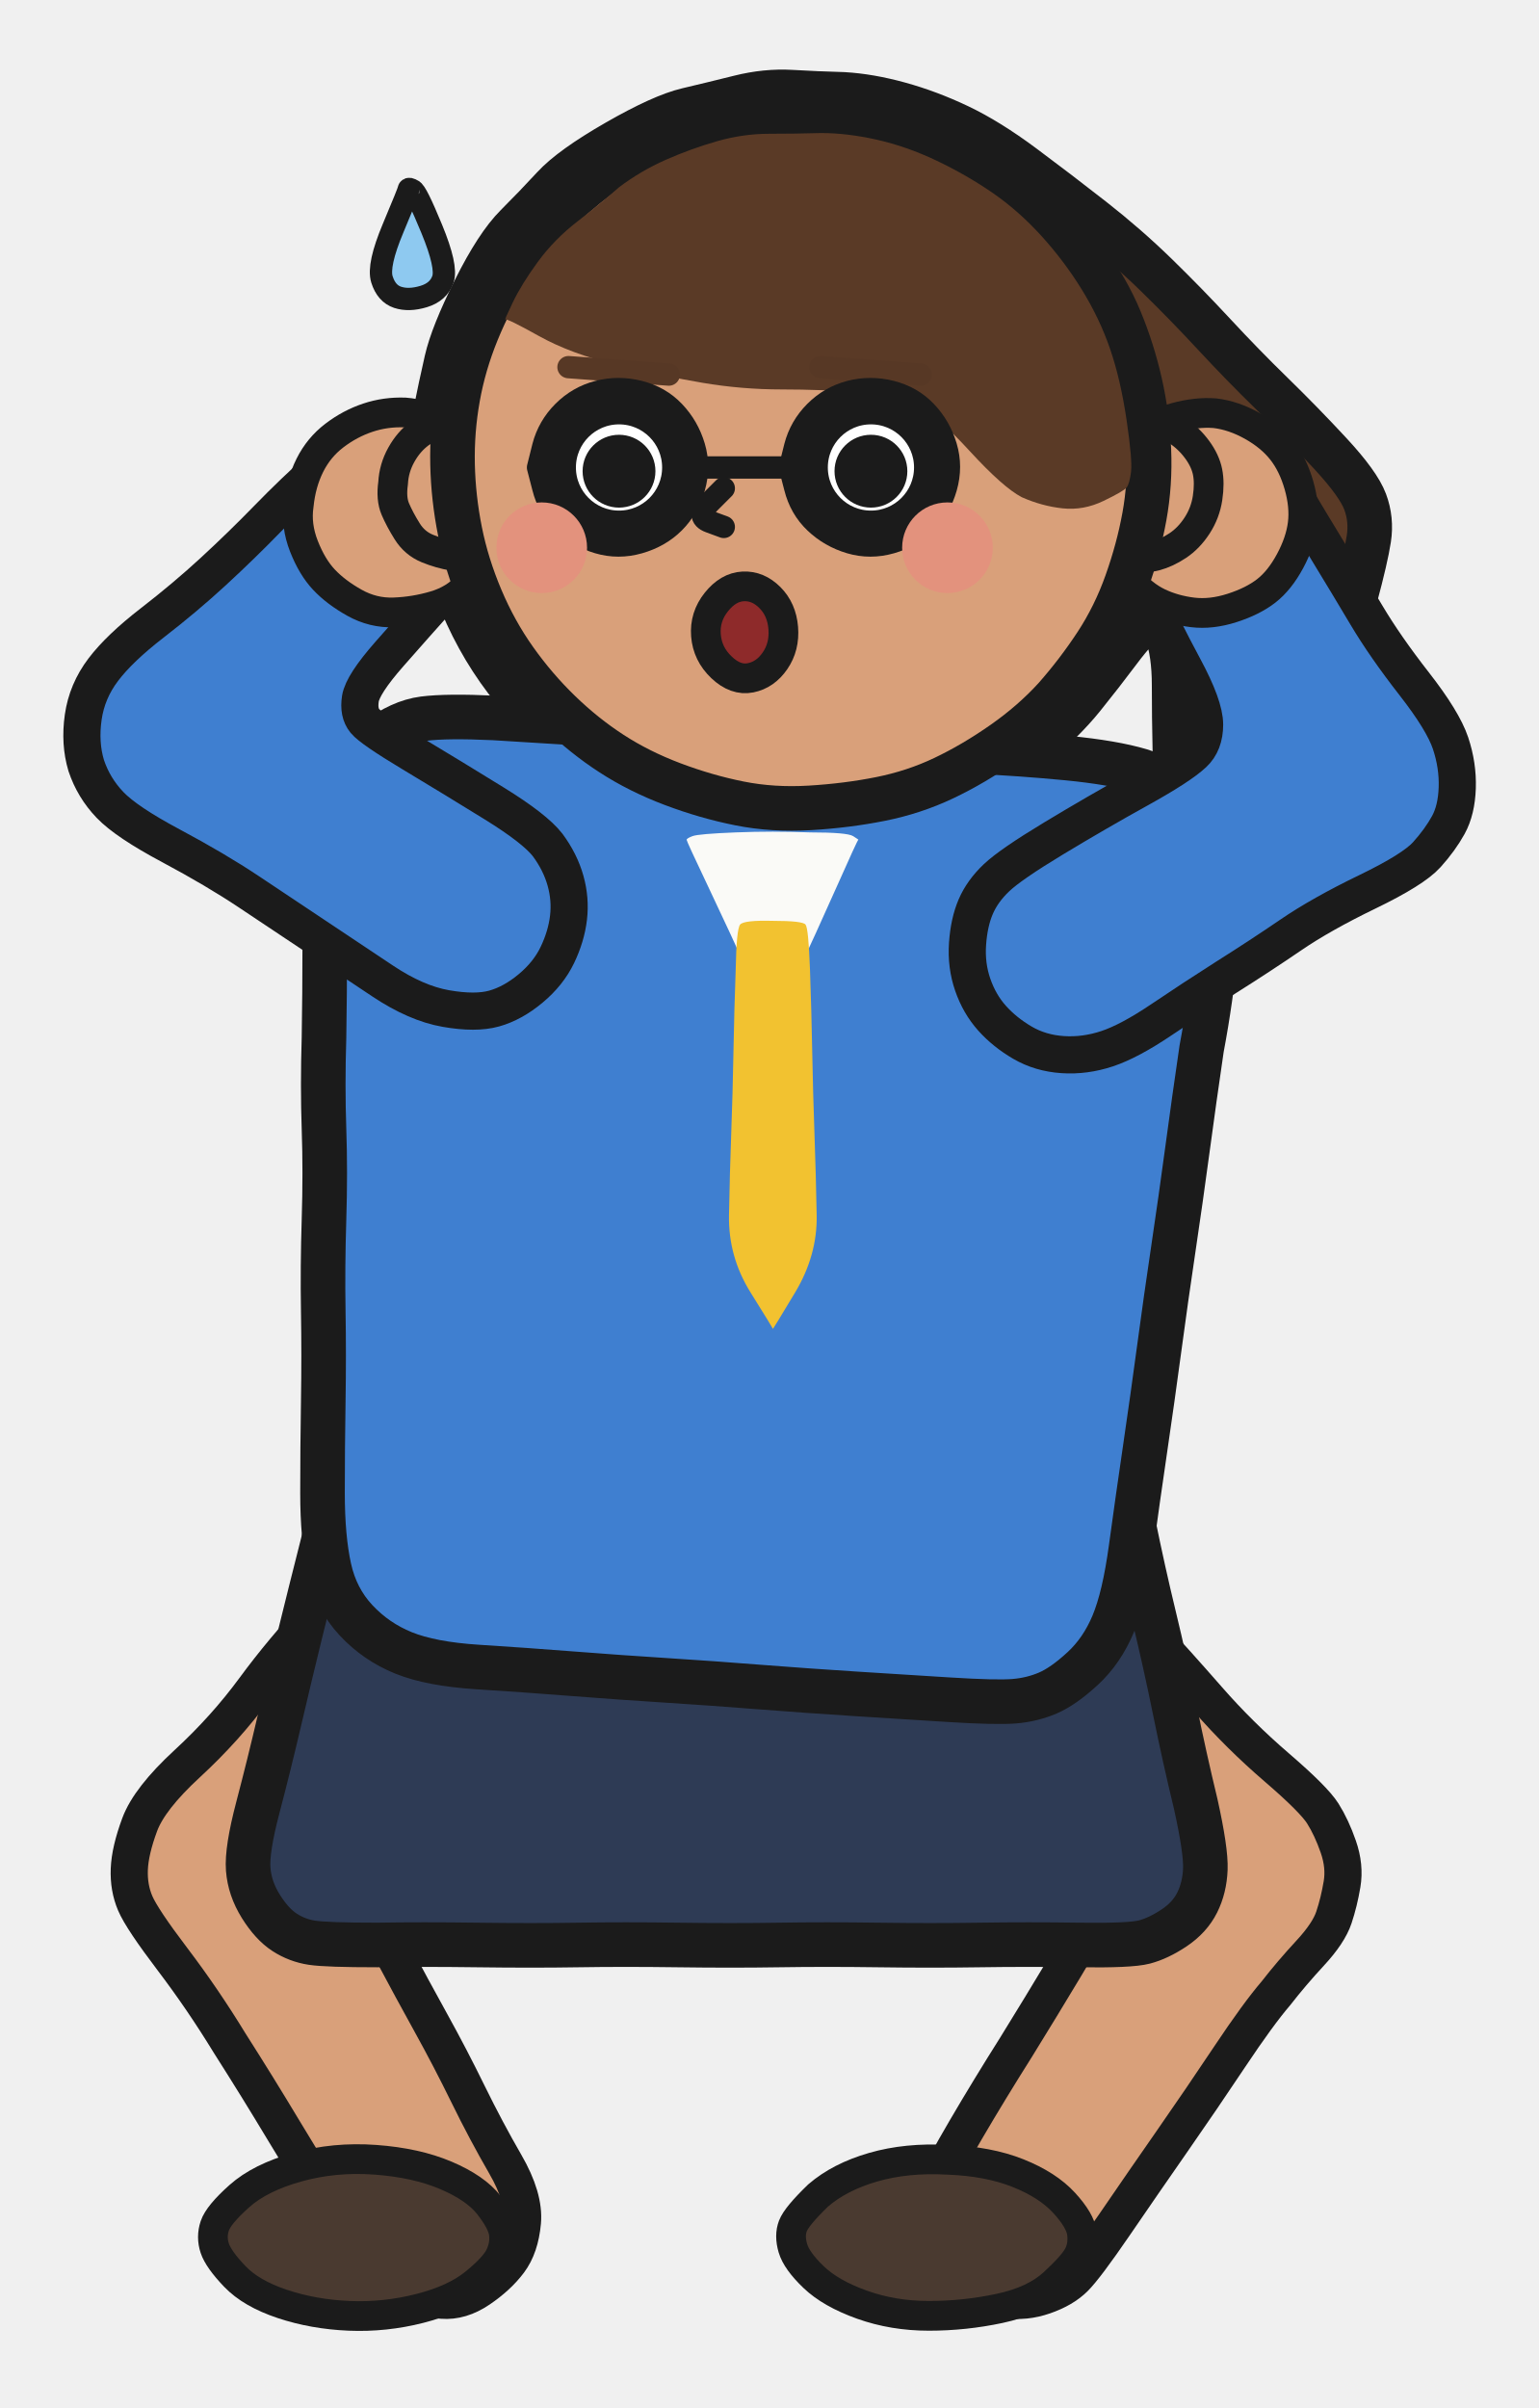
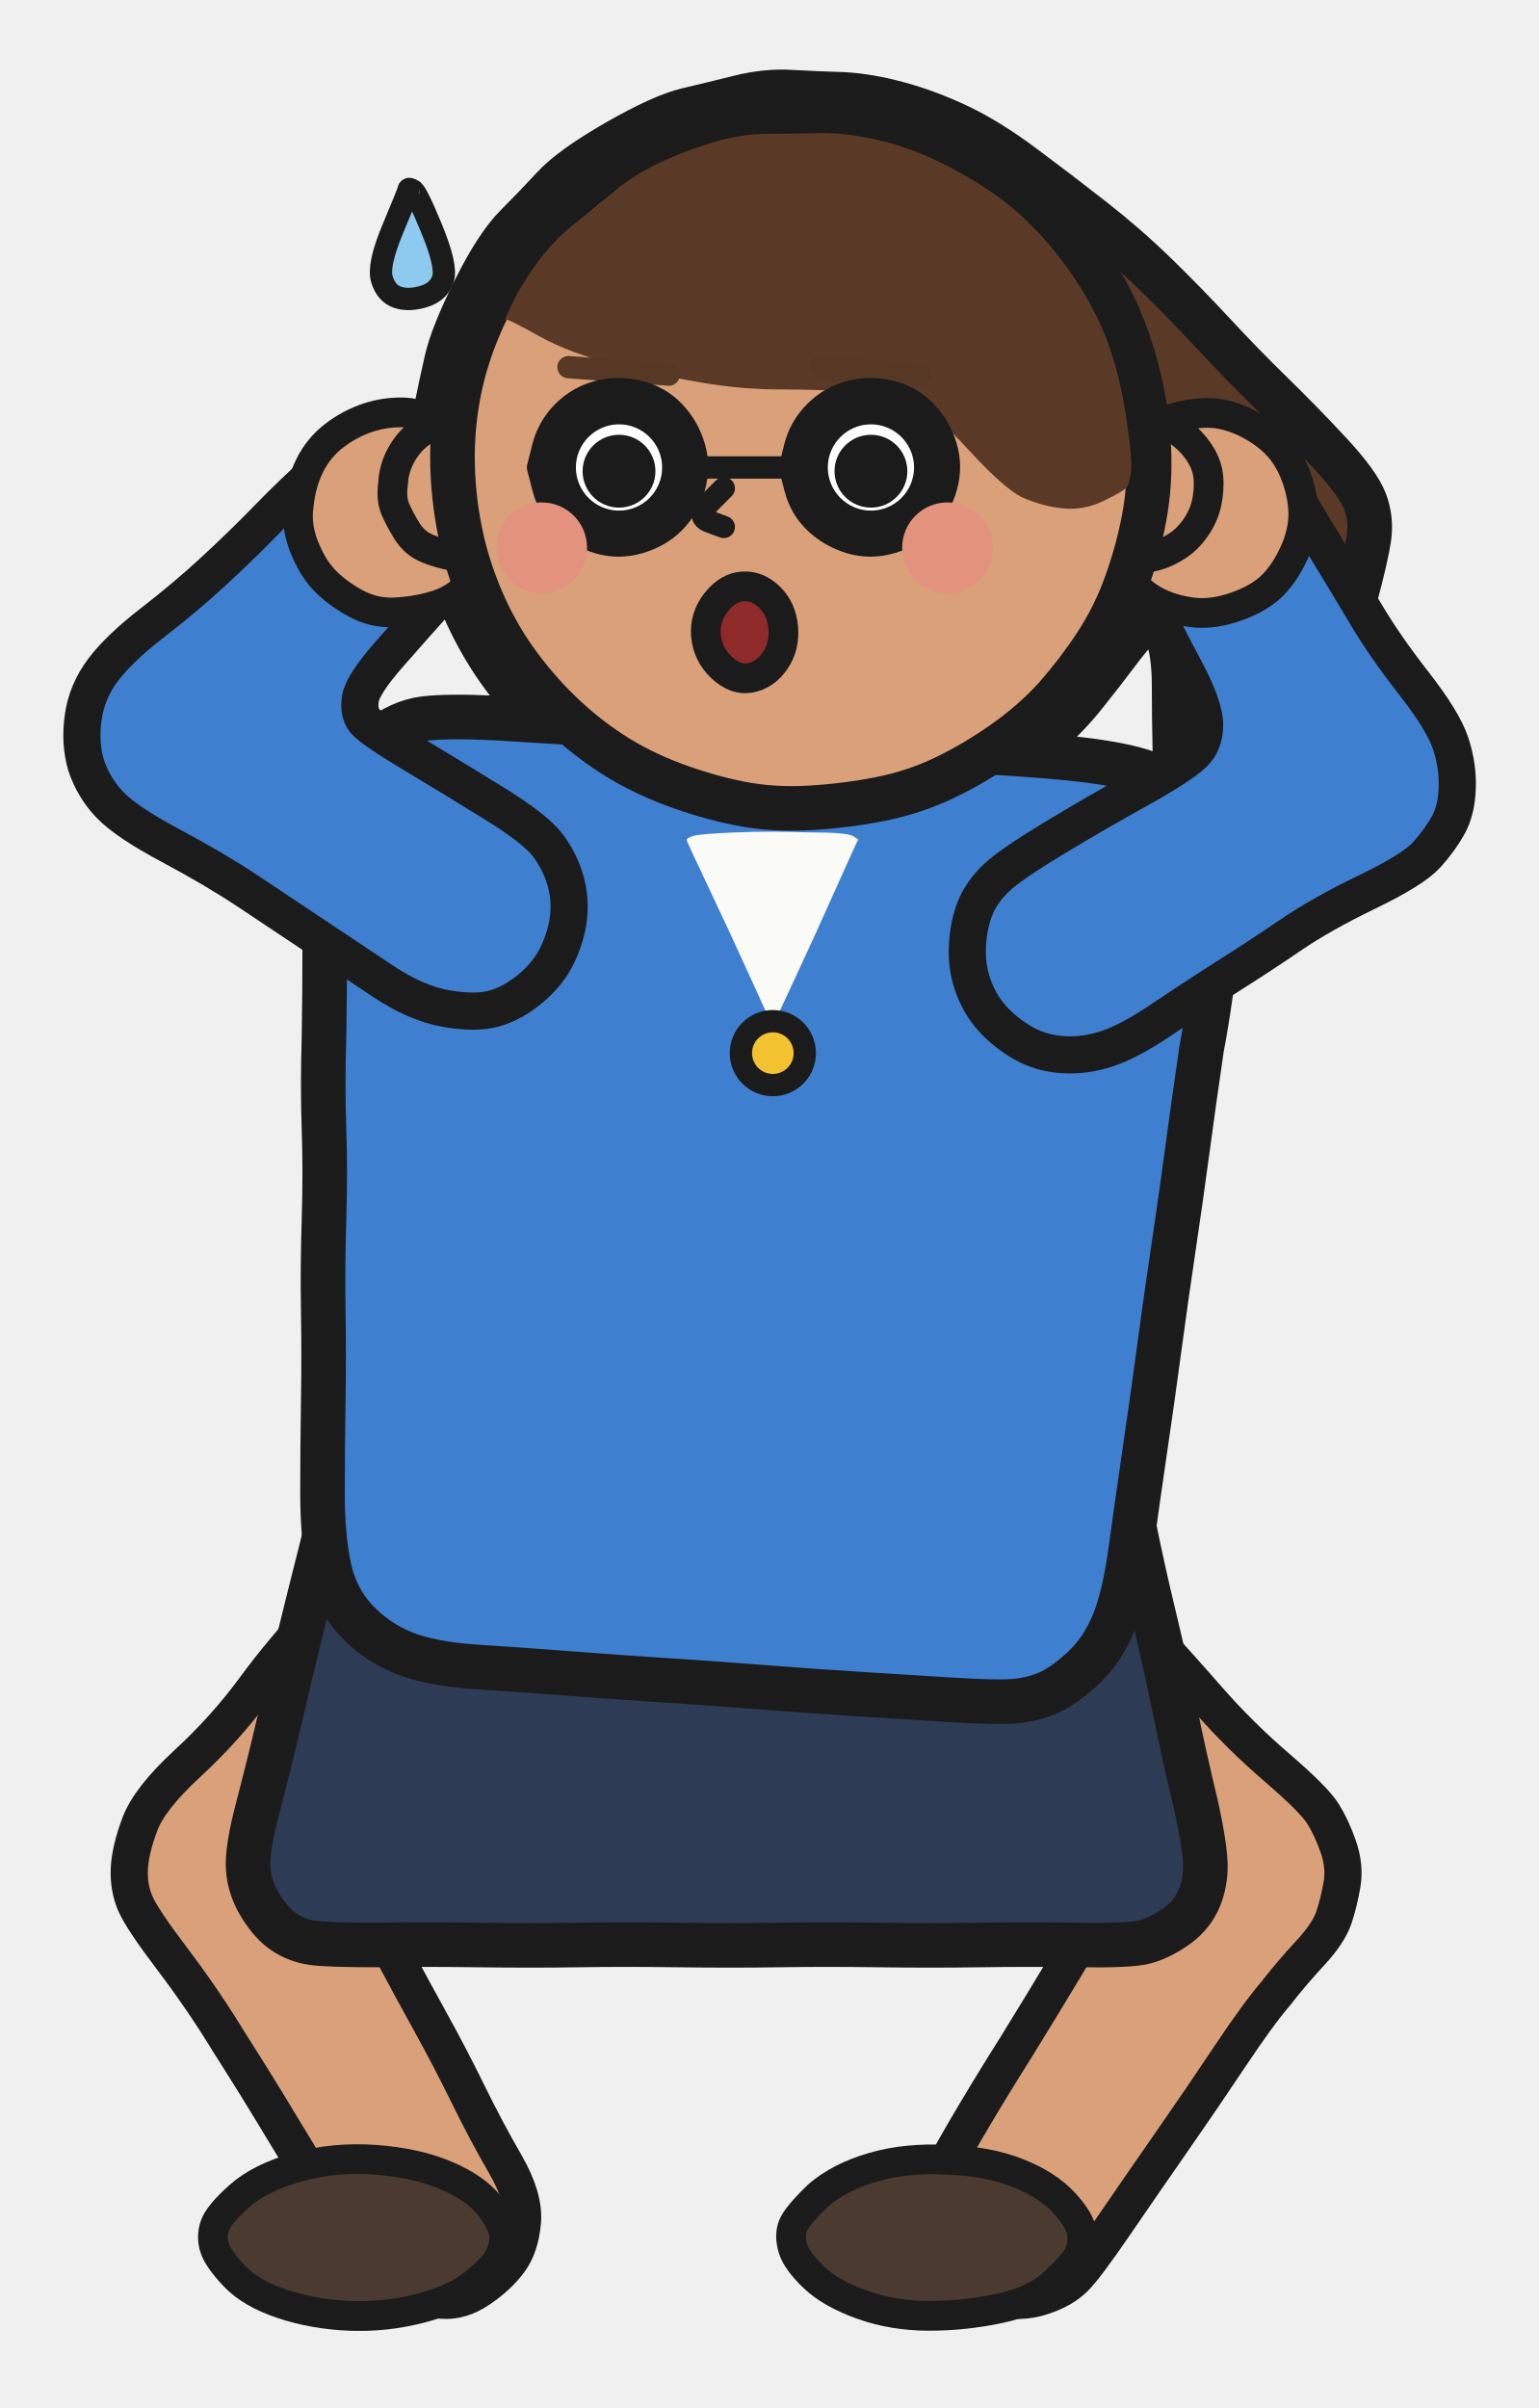
<svg xmlns="http://www.w3.org/2000/svg" viewBox="0 0 207 324" width="207" height="324">
  <g stroke="#1B1B1B" stroke-linecap="round" stroke-linejoin="round">
    <path d="M113.5 12.7Q117 12.9 121 14t8 3t8.7 5.4t9.3 7.1t8.6 7.5t7.8 8t7.8 8t7.8 8t4.7 6.5t.5 5t-1.8 7.8t-3.1 10.7q-1.5 5.3 -3.1 10.7t-3.4 7.6t-3.3 2.8t-3.5 .4t-3.5-1t-2.5-2.2t-1.4-2.8t-.5-5.7t-.1-8.6t-1-7.1t-1-2.9t-1.5 1.1q-1.5 1 -3.9 4.2t-4.9 6.3t-6.6 6.6t-10.1 6.2t-12.5 4t-10 .9t-7-.7t-10-2.9t-11.9-6.8t-9.5-9.6t-6.6-12t-2.7-10q-.3-3.5 -.6-7t.4-7t1.5-7t3.8-9.5t5.6-8.6t5-5.2t8.5-6.1t9.5-4.3t7-1.7t7-.7t7 .3Z" fill="#5A3A26" stroke-width="6" />
    <path d="M121.5 190.9Q125 190.9 128.5 192.8t7.9 6.8t8.7 9.7t8.8 9.7t8.7 9.7t9.2 9.1t6.2 6.2t2.1 4.5t.5 5t-1.1 4.5t-3.2 4.8t-4.6 5.4q-2.4 2.8 -6.2 8.5t-7.7 11.3t-7.8 11.3t-5.4 7.2t-4.1 2.4t-5 .5t-5-1.8t-3.8-4.1t-1.5-5t.7-4.5t4.1-7.5t6.7-11q3.4-5.5 6.7-11t3.9-7t.3-3t-1.3-3t-5.4-5.9t-8.8-8.7t-8.9-8.7t-8.8-8.7t-5.7-6.4t-1.7-4.1t0-5.5t2.6-6.5q2.2-3 5.3-4.6t6.6-1.5Z" fill="#D9A07A" stroke-width="5" />
    <path d="M127.5 290.6Q133 290.8 137 292.4t6.2 4t2.4 4.1t-.5 3t-3.3 3.7t-7.3 3.4t-9.5 1t-9-1.5t-6.5-3.7t-2.8-3.9t0-3t3.4-4.1q2.9-2.5 7.4-3.8t10-1Z" fill="#4A3A30" stroke-width="4" />
    <path d="M75 187.7Q79 187.9 81.6 189.5t4.5 4t2.4 5.5t.1 6t-1.8 5t-5.5 6.6t-8.5 9.3t-8.6 9.2t-8.5 9.3t-5.2 6.6t-.5 4.5t2.9 7.3q2.5 4.7 5.1 9.4t5 9.6t5 9.4t2.3 7.8t-1.8 5.3t-4 3.7t-5 1.5t-4.6-.7t-4-2.6t-5.5-7.8t-7.2-11.7t-7.3-11.8q-3.6-5.9 -7.7-11.3t-5-7.5t-.8-4.6t1.4-6t6.4-8.2t9-10t8.6-10.3t8.4-10.4t8.6-10.3t7.7-7t7.5-1.6Z" fill="#D9A07A" stroke-width="5" />
    <path d="M50.5 290.6Q56 291 60 292.7t5.8 4t2 3.8t-.5 3t-3.4 3.7t-7.4 3.4t-9.5 1t-9-1.6t-6.4-3.7t-2.7-3.8t0-3t3.3-4q2.8-2.5 7.8-3.9t10.5-1Z" fill="#4A3A30" stroke-width="4" />
    <path d="M63.5 172.9Q70 172.9 76.9 173.4t13.8 1t13.8 1t13.8 .9t13.8 1t9.9 1.8t4.6 4.1t3.1 9.1t2.8 12.6t2.8 12.6t2.8 12.6t2.8 12.6q1.4 6.3 1.3 8.8t-1.1 4.5t-3.1 3.4t-4 1.9t-8.8 .4t-13.4 0t-13.6 0t-13.4 0t-13.6 0t-13.4 0t-13.6 0t-13.4 0q-6.8 0 -8.8-.3t-3.7-1.4t-3.2-3.5t-1.7-5t1.3-8.3t2.9-11.7t2.8-11.7t2.9-11.6t2.8-11.7t2.9-11.7t2.7-7.7t3.3-3.1q2-1.2 8.5-1.1Z" fill="#2E3B55" stroke-width="6" />
    <path d="M66.5 96.6Q73 97 79.4 97.4t12.8 .9t12.9 .9t12.8 1t12.9 .9t12.8 .9t9.9 1.7t6.3 4.3t3.7 5.5t.9 5t-.8 9.2t-1.9 13.4q-1 6.8 -1.9 13.5t-1.9 13.4t-1.9 13.4t-1.9 13.5t-1.9 13.4t-2.4 10.2t-4.1 6t-4.7 3.3t-4.5 1.1t-8.8-.2t-12.7-.8t-12.7-.9q-6.3-.5 -12.6-.9t-12.7-.9t-12.7-.9t-10-1.9t-6.4-4.4t-3.6-7t-.9-10.1t.1-12.3t0-12.2t.1-12.3t0-12.2t0-12.3q.1-6.1 .1-12.2t0-12.3t1.8-9.6t5.1-5.9t6.4-2.9t9.5-.1Z" fill="#3F7FD0" stroke-width="6" />
    <path d="M109 112Q114 112 114.8 112.5t.7 .5t-2.9 6.3t-5.7 12.5t-2.9 6.3t-2.9-6.3t-5.8-12.5t-2.9-6.3t.8-.5t5.8-.5t10 0Z" fill="#FAFAF7" stroke="none" data-noink="1" />
-     <path d="M104 123.9Q108 123.9 108.4 124.4t.6 6.1t.3 11t.3 11t.3 11t-2.9 10.4t-3 4.9t-3-4.9t-2.9-10.4t.3-11t.3-11t.3-11q.1-5.5 .6-6.1t4.4-.5Z" fill="#F2C230" stroke="none" data-noink="1" />
+     <circle cx="104" cy="141.7" r="4.3" fill="#F2C230" stroke-width="3" />
    <path d="M163.5 57.6Q166 58 168.7 60t5.2 6.2t5 8.3t5 8.3t6.4 9.2t4.9 8t.9 6t-1.2 5t-2.9 4t-8 5t-10.3 5.8t-8.7 5.7q-4.4 2.8 -8.7 5.7t-7.3 3.9t-6 .8t-5.4-1.6t-4.1-3.3t-2.6-4.5t-.7-5.5t1.1-5t2.8-3.9t7.7-5.3t11.4-6.6t7.4-4.8q1.5-1.4 1.5-3.9t-2.8-7.7t-5.3-10.6t-3.3-8.2t.3-5.5t2.8-4.5t4.6-2.9t5.1-.5Z" fill="#3F7FD0" stroke-width="5" />
    <path d="M163.5 55.6Q166 55.9 168.5 57.3t4 3.3t2.3 4.7t.5 5.2t-1.7 5t-3.2 4t-4.6 2.3t-5.3 .6t-4.6-1.3t-4-3.2t-2.7-4.5t-.6-5.4q.2-3 1.3-5.2t3.2-4t5-2.6t5.4-.6Z" fill="#D9A07A" stroke-width="4" />
    <path d="M54.5 57.5Q57 57.7 59 58.8t3.3 2.6t2.1 3.6t.7 4.5t-1.1 4.5t-4.5 6t-7.1 8t-3.9 6t.6 3t6.4 4.4t11 6.7t7.2 5.6q1.7 2.3 2.4 4.8t.4 5t-1.5 5t-3.6 4.5t-4.9 2.7t-6.5 0t-8.5-3.7t-9-6t-9-6t-10.5-6.2t-8.2-5.5t-3.2-5.3q-.9-3 -.4-6.5t2.7-6.4t6.6-6.3t8.2-6.9t7.3-7.1t7.3-7t6.2-4.5t5-.8Z" fill="#3F7FD0" stroke-width="5" />
    <path d="M54.5 55.5Q57 55.7 59.5 56.9t4.2 3.2t2.6 4.4t.8 5t-1.3 5t-2.9 4.3t-4.4 2.7t-5.5 .9t-5.3-1.3t-4.1-3.1t-2.7-4.5t-.7-5.5q.3-3 1.5-5.4t3.3-4t4.5-2.4t5-.7Z" fill="#D9A07A" stroke-width="4" />
    <path d="M155.5 56.6Q157 57 158.5 58t2.6 2.5t1.4 3t0 3.5t-1.4 3.7t-2.6 2.7t-3 1.4t-3.5 0t-3.5-1.3t-2.7-2.7t-1.5-3.8t.1-3.5q.4-1.5 1.4-3t2.6-2.5t3.6-1.4t3.5 0Z" fill="#D9A07A" stroke-width="4" />
    <path d="M63 56.5Q65 56.7 66.8 57.9t2.9 2.6t1.4 3t.1 3.5t-1.3 3.5t-2.4 2.7t-3 1.5t-3.5 .1t-3.5-1t-2.7-2.3t-1.6-3t-.3-3.5q.1-2 1.1-3.8t2.5-2.9t3-1.5t3.5-.3Z" fill="#D9A07A" stroke-width="4" />
    <path d="M106.5 15.1Q111 14.9 115.5 15.7t9 2.5t8.5 4.2t7.1 5.6t6 7t4.6 8t2.7 8.5t1.2 9t-.6 9t-2.4 8.9t-4.1 8.3t-5.5 7.2q-3 3.3 -7 6.1t-8 4.7t-8.5 2.8t-9.5 1.2t-9.5-.6t-9-2.6t-8.2-4.1t-7-5.6t-6-7t-4.6-8.3t-2.8-9t-1-9q-.1-4.5 .7-9t2.6-8.9t4.3-8.3t5.5-6.9t6.7-5.8t8-4.5t8.8-2.9t9-1.1Z" fill="#D9A07A" stroke-width="6" />
    <path d="M110.5 17.9Q114 17.9 118 18.8t8 2.8t7.5 4.3t6.6 5.8t5.5 7.3t3.8 8t2.2 9.5t.6 7t-.6 2.1t-3.1 1.8t-5.5 1t-5.5-1.5q-2.5-1.3 -7-6.2t-7-6.2t-7.7-1.7t-10.6-.4t-10.7-.9t-11.5-2.4t-10.5-3.9t-4.5-2.2t1-2.3t3.4-5.5t5.3-5.4t5.6-4.6q2.9-2.2 6.3-3.7t6.9-2.5t7-1t7-.1Z" fill="#5A3A26" stroke="none" data-noink="1" />
    <circle cx="117.2" cy="62.9" r="7.8" fill="#FFFFFF" stroke-width="4" />
    <circle cx="117.2" cy="63.4" r="3.4" fill="#1B1B1B" stroke-width="3" />
    <circle cx="83.3" cy="62.9" r="7.8" fill="#FFFFFF" stroke-width="4" />
    <circle cx="83.3" cy="63.4" r="3.4" fill="#1B1B1B" stroke-width="3" />
    <path d="M123.9 50.4L110.4 49.4" fill="none" stroke="#573825" stroke-width="3" />
    <path d="M90 50.4L76.5 49.4" fill="none" stroke="#573825" stroke-width="3" />
    <path d="M106.3 62.9L107 60.1Q107.7 57.4 109.7 55.4T114.4 52.7T119.9 52.7T124.6 55.4T127.3 60.1T127.3 65.6T124.6 70.3T119.9 73T114.4 73T109.7 70.3T107 65.6L106.3 62.9Z" fill="none" stroke-width="3" />
    <path d="M72.4 62.9L73.1 60.1Q73.8 57.4 75.8 55.4T80.5 52.7T86 52.7T90.7 55.4T93.4 60.1T93.4 65.6T90.7 70.3T86 73T80.5 73T75.8 70.3T73.1 65.6L72.4 62.9Z" fill="none" stroke-width="3" />
    <path d="M106.3 62.9L94.1 62.9" fill="none" stroke-width="3" />
    <path d="M97.4 65.7L95.5 67.6Q93.6 69.5 95.5 70.2L97.4 70.9" fill="none" stroke-width="3" />
    <circle cx="127.5" cy="73.7" r="6.1" fill="#E3927D" stroke="none" data-noink="1" />
    <circle cx="72.9" cy="73.7" r="6.1" fill="#E3927D" stroke="none" data-noink="1" />
    <path d="M100 78.9Q102 78.8 103.6 80.4t1.8 4.1t-1.1 4.4t-3.3 2.3t-3.9-1.4t-2.1-4.3t1.4-4.5t3.6-2.1Z" fill="#8E2A2A" stroke-width="4" />
    <path d="M55.5 25.6Q56 25.7 58.1 30.8t1.5 6.8t-2.6 2.3t-3.5 .1t-2.1-2.4t1.5-6.9t2.1-5.2t.5 .1Z" fill="#8EC9F0" stroke-width="3" />
  </g>
</svg>
